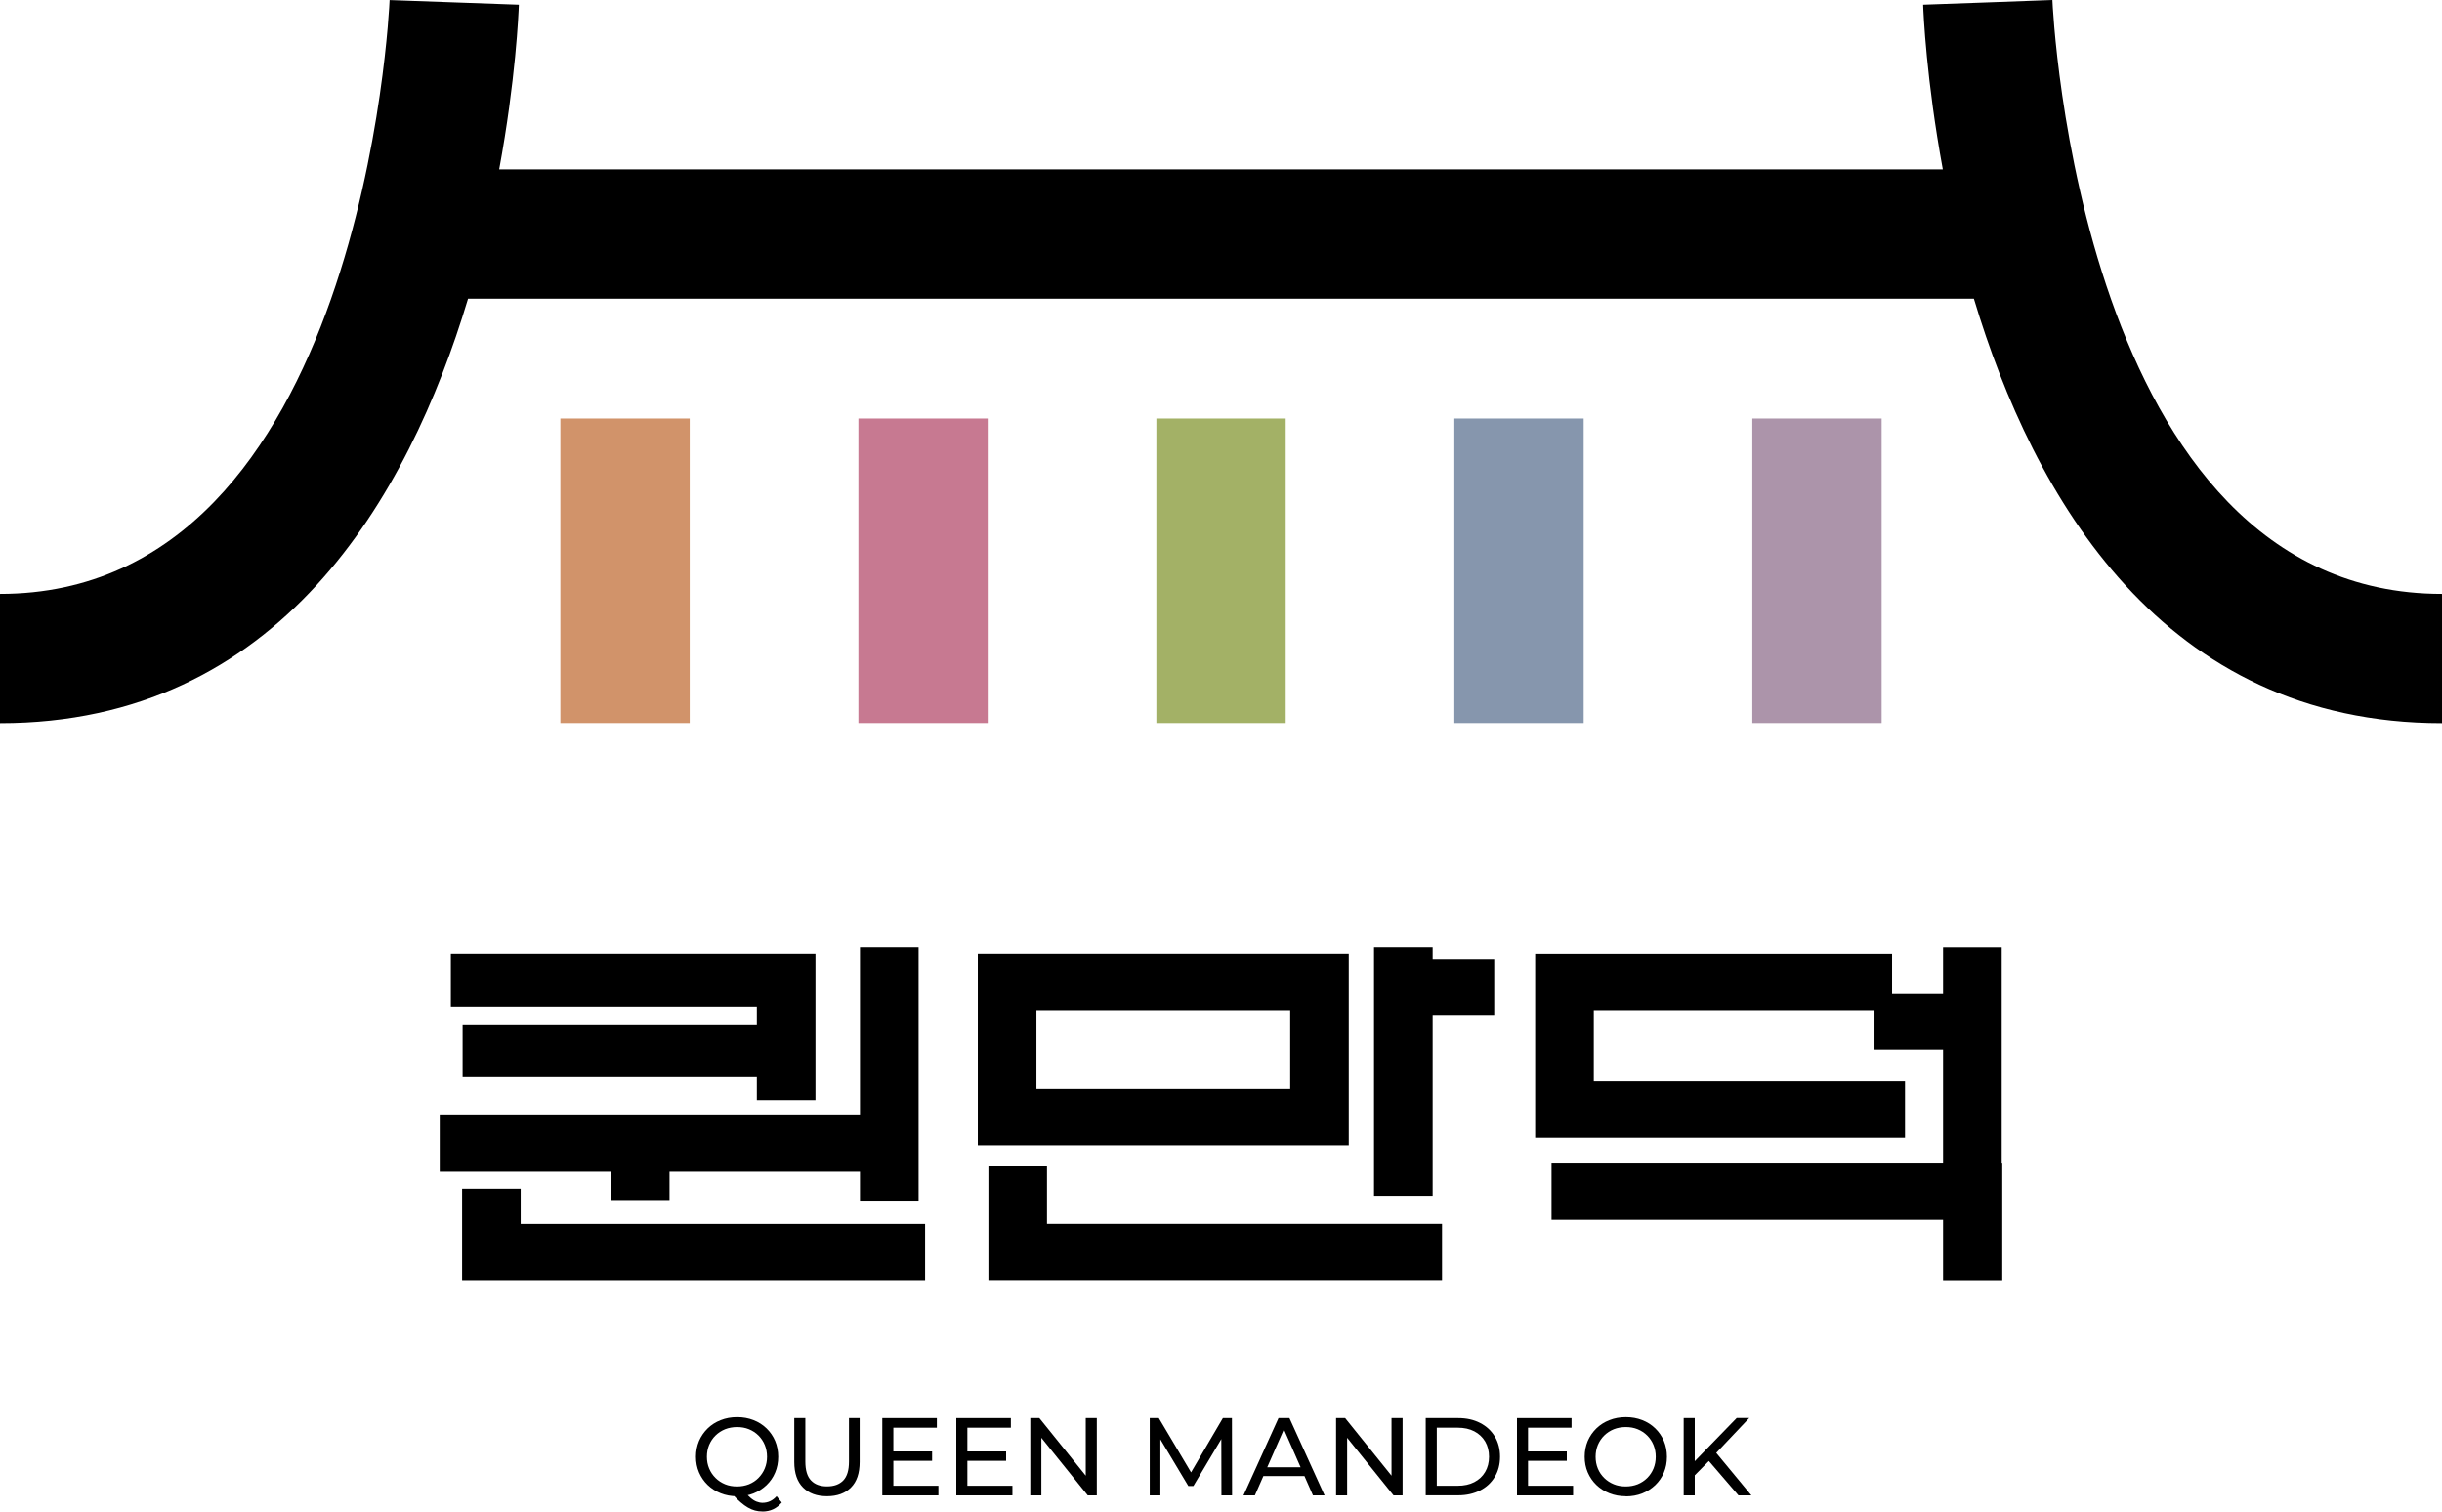
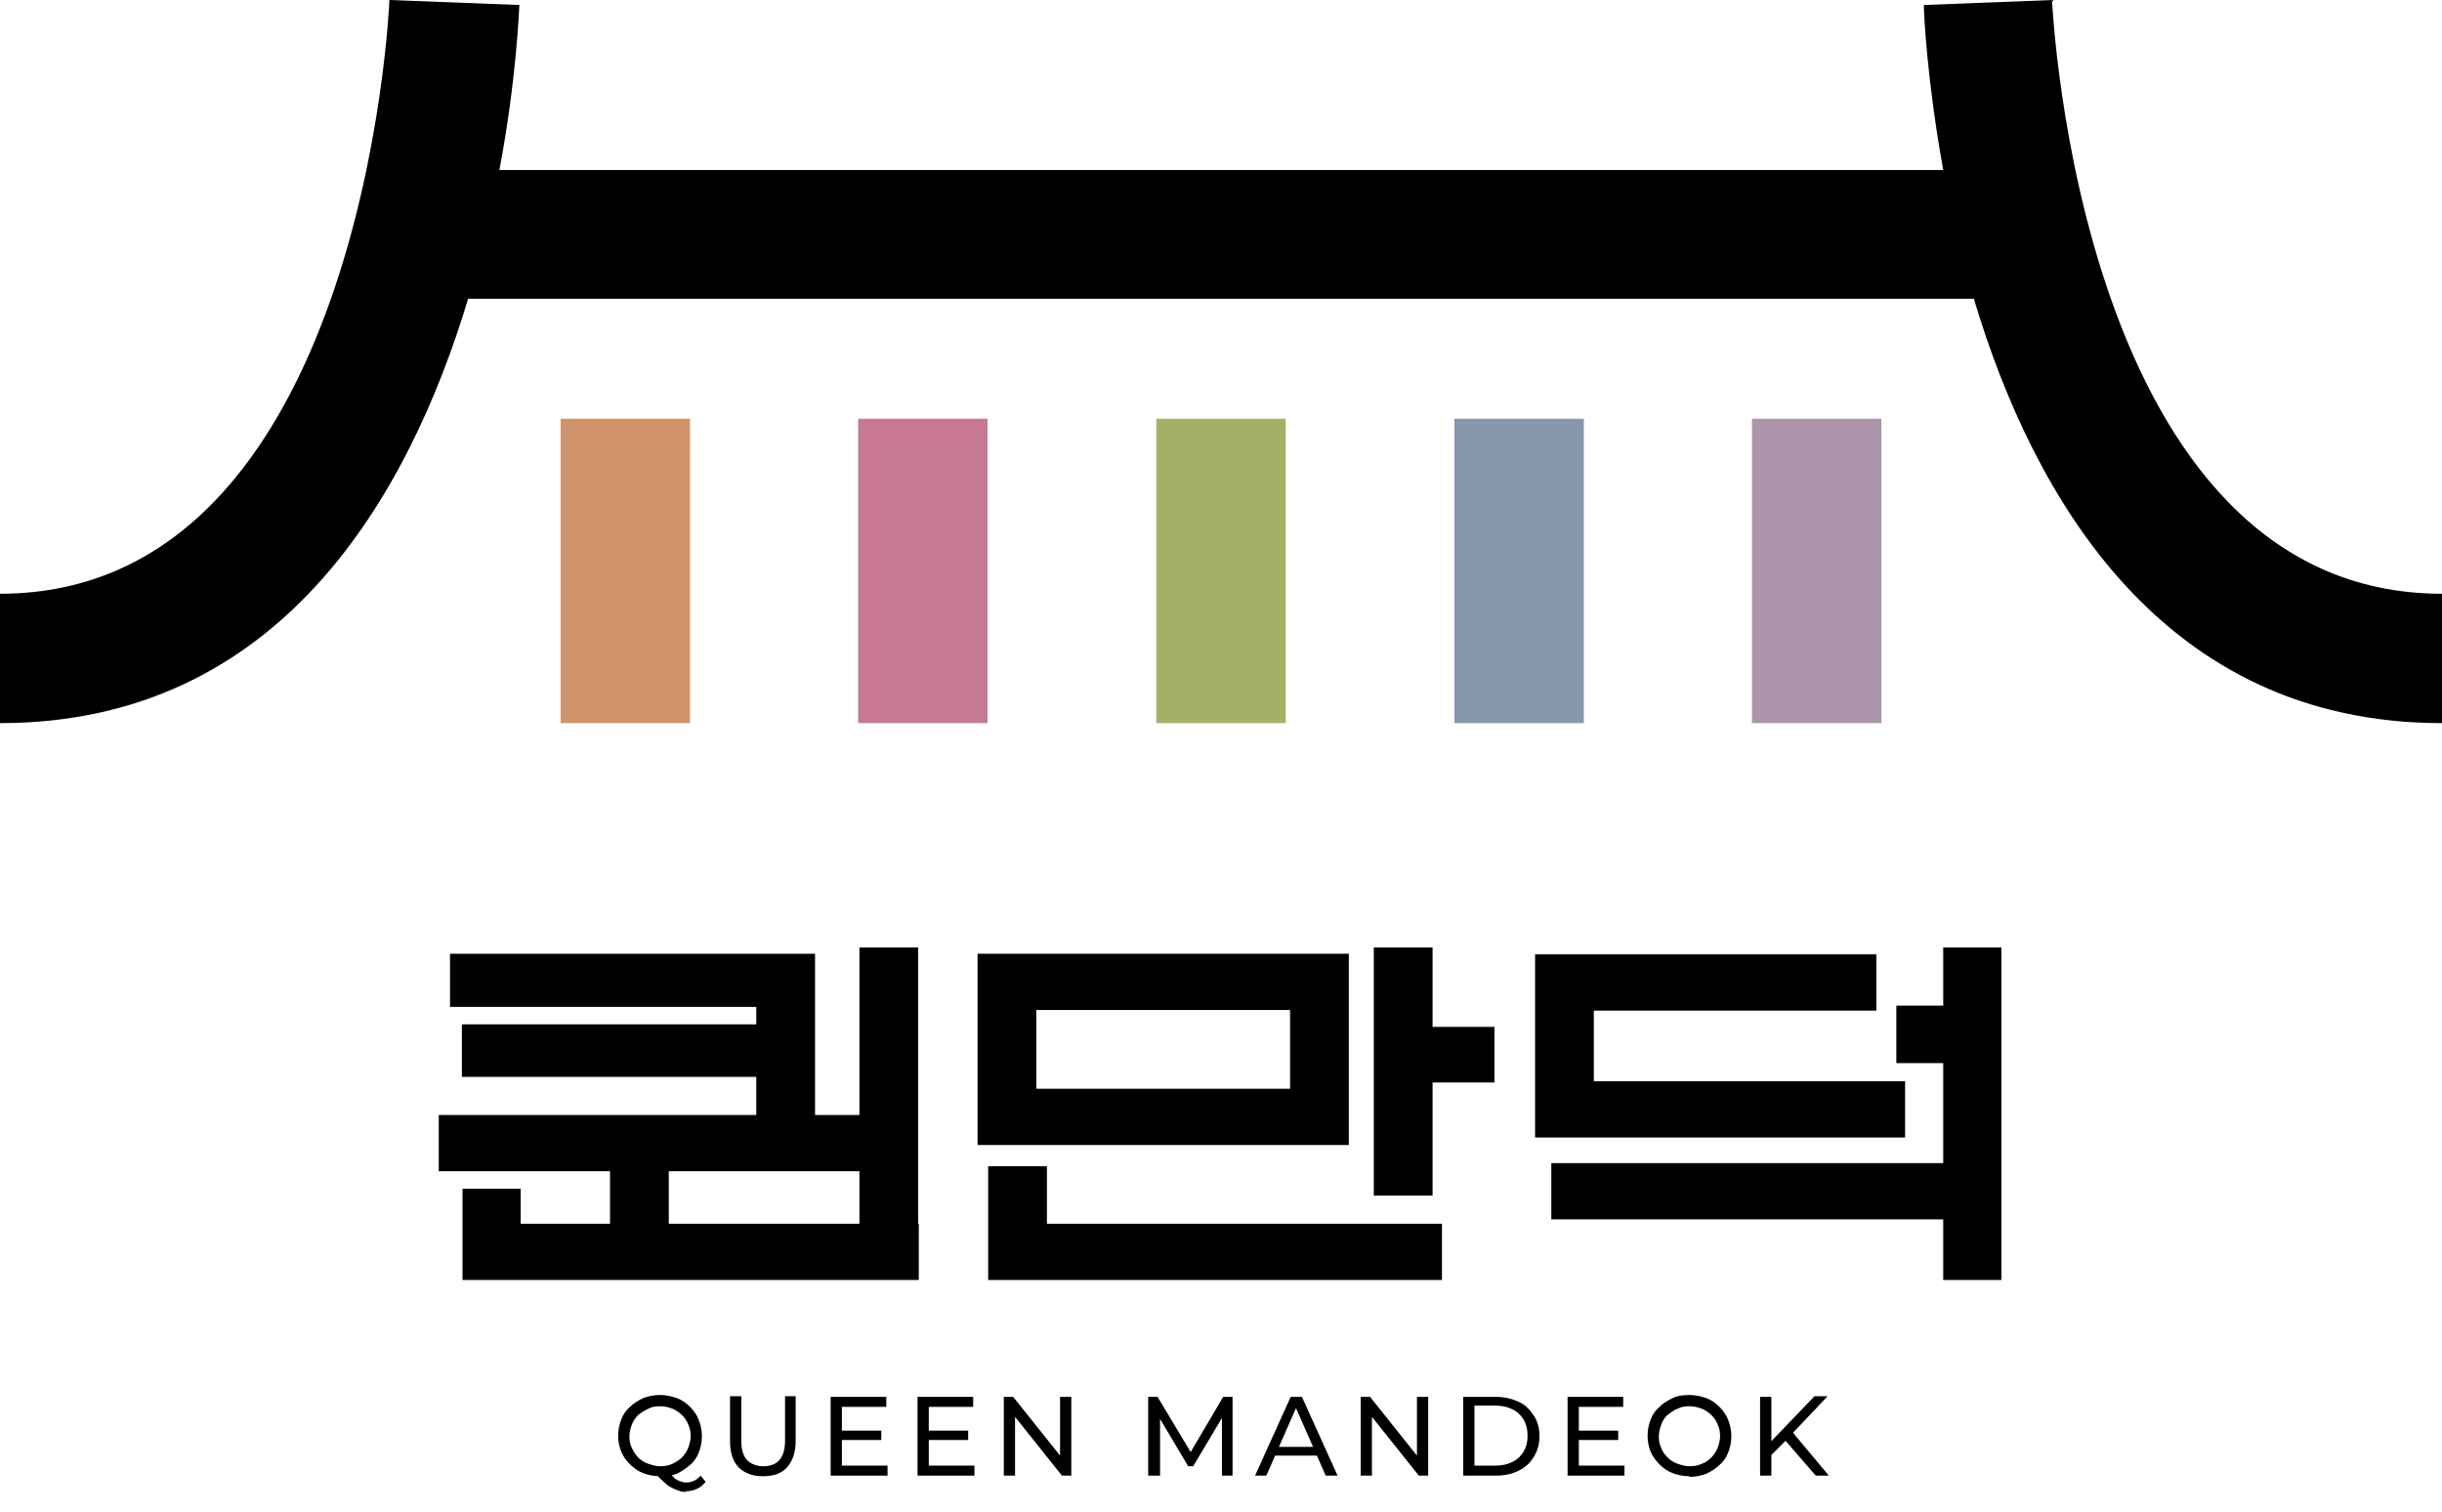
- <svg xmlns="http://www.w3.org/2000/svg" id="_레이어_2" data-name="레이어 2" viewBox="0 0 390.68 241.83">
+ <svg xmlns="http://www.w3.org/2000/svg" id="_레이어_2" version="1.1" viewBox="0 0 390.7 241.8">
  <defs>
    <style>
-       .cls-1 {
+       .st0 {
        fill: #a3b166;
      }

-       .cls-2 {
+       .st1 {
        fill: #8696ad;
      }

-       .cls-3 {
+       .st2 {
        fill: #ac94aa;
      }

-       .cls-4 {
+       .st3 {
        fill: #d1936a;
      }

-       .cls-5 {
+       .st4 {
        fill: #c77991;
      }
    </style>
  </defs>
-   <g id="_레이어_1-2" data-name="레이어 1">
+   <g id="_레이어_1-2">
    <g>
-       <path d="M328.35,0l-10.34.38-10.34.37c.05,1.39.51,12.04,3.15,26.35H79.86c2.65-14.3,3.1-24.96,3.15-26.35l-20.68-.74c-.03.95-4.22,95.01-62.34,95.01v20.69c44.67,0,65.34-36.14,74.89-67.92h240.91c9.54,31.78,30.21,67.92,74.89,67.92v-20.69c-58.12,0-62.3-94.06-62.33-95.01Z" />
+       <path d="M328.4,0l-10.3.4-10.3.4c0,1.4.5,12,3.1,26.4H79.9c2.7-14.3,3.1-25,3.2-26.4L62.3,0c0,.9-4.2,95-62.3,95v20.7c44.7,0,65.3-36.1,74.9-67.9h240.9c9.5,31.8,30.2,67.9,74.9,67.9v-20.7C332.6,95,328.4,1,328.3,0h0Z" />
      <g>
-         <rect class="cls-4" x="89.65" y="66.96" width="20.69" height="48.73" />
-         <rect class="cls-5" x="137.33" y="66.96" width="20.69" height="48.73" />
-         <rect class="cls-1" x="185" y="66.96" width="20.69" height="48.73" />
-         <rect class="cls-2" x="232.67" y="66.96" width="20.69" height="48.73" />
-         <rect class="cls-3" x="280.34" y="66.96" width="20.69" height="48.73" />
+         <rect class="st3" x="89.7" y="67" width="20.7" height="48.7" />
+         <rect class="st4" x="137.3" y="67" width="20.7" height="48.7" />
+         <rect class="st0" x="185" y="67" width="20.7" height="48.7" />
+         <rect class="st1" x="232.7" y="67" width="20.7" height="48.7" />
+         <rect class="st2" x="280.3" y="67" width="20.7" height="48.7" />
      </g>
      <g>
-         <path d="M70.35,178.44h67.23v-26.82h9.38v40.6h-9.38v-4.78h-30.47v4.69h-9.38v-4.69h-27.38v-9ZM72.14,152.65h58.32v23.35h-9.38v-3.66h-47.07v-8.44h47.07v-2.81h-48.95v-8.44ZM73.92,190.16h9.38v5.63h64.7v9h-74.07v-14.63Z" />
-         <path d="M156.43,152.65h59.35v30.57h-59.35v-30.57ZM158.12,186.59h9.38v9.19h63.2v9h-72.57v-18.19ZM206.41,174.22v-12.56h-40.6v12.56h40.6ZM219.82,151.62h9.38v1.88h9.85v8.91h-9.85v28.88h-9.38v-39.66Z" />
-         <path d="M310.86,195.13h-62.64v-9h62.64v-18.19h-10.97v-6.28h-44.91v11.35h49.79v9h-59.17v-29.35h57.1v6.38h8.16v-7.41h9.38v34.51h.09v18.66h-9.47v-9.66Z" />
+         <path d="M70.3,178.4h67.2v-26.8h9.4v45.2h-9.4v-9.4h-30.5v9.3h-9.4v-9.3h-27.4s0-9,0-9ZM72.1,152.6h58.3v26.7h-9.4v-7h-47.1v-8.4h47.1v-2.8h-49v-8.4h0ZM73.9,190.2h9.4v5.6h63.7v9h-73v-14.6h0Z" />
+         <path d="M156.4,152.6h59.4v30.6h-59.4v-30.6ZM158.1,186.6h9.4v9.2h63.2v9h-72.6v-18.2h0ZM206.4,174.2v-12.6h-40.6v12.6h40.6ZM219.8,151.6h9.4v12.7h9.9v8.9h-9.9v18.1h-9.4v-39.7h0Z" />
+         <g>
+           <polygon points="245.6 152.7 245.6 182 304.8 182 304.8 173 255 173 255 161.7 300.2 161.7 300.2 152.7 245.6 152.7" />
+           <polygon points="320.2 186.1 320.2 151.6 310.9 151.6 310.9 159 310.9 167.9 310.9 169.1 310.9 186.1 248.2 186.1 248.2 195.1 310.9 195.1 310.9 195.1 310.9 204.8 320.2 204.8 320.2 186.1 320.2 186.1" />
+         </g>
+         <rect x="303.4" y="160.9" width="10.2" height="9.2" />
      </g>
      <g>
-         <path d="M117.92,239.39c-.94,0-1.82-.16-2.62-.48-.81-.32-1.5-.76-2.09-1.33-.59-.57-1.05-1.24-1.38-2.01-.33-.77-.49-1.6-.49-2.51s.17-1.74.49-2.51c.33-.77.79-1.43,1.38-2.01.59-.57,1.28-1.02,2.09-1.33.8-.32,1.68-.48,2.63-.48s1.81.16,2.61.47c.8.31,1.49.75,2.09,1.33.59.57,1.05,1.24,1.38,2.01.32.77.49,1.61.49,2.53s-.16,1.76-.49,2.53c-.32.77-.78,1.43-1.38,2.01-.6.57-1.29,1.01-2.09,1.33-.79.31-1.66.47-2.61.47ZM117.92,237.82c.68,0,1.32-.12,1.9-.35.58-.24,1.09-.57,1.52-1.01.43-.44.77-.94,1.01-1.52.24-.58.36-1.2.36-1.87s-.12-1.31-.36-1.89c-.24-.58-.58-1.08-1.01-1.51s-.94-.76-1.52-1c-.58-.24-1.22-.35-1.9-.35s-1.33.12-1.92.35c-.58.24-1.09.57-1.53,1-.44.43-.77.93-1.02,1.51-.24.58-.36,1.21-.36,1.89s.12,1.3.36,1.87c.24.58.58,1.08,1.02,1.52.44.44.95.77,1.53,1.01.58.24,1.22.35,1.92.35ZM121.96,241.83c-.41,0-.81-.05-1.18-.15s-.75-.26-1.13-.48c-.38-.22-.77-.5-1.17-.85-.4-.35-.84-.77-1.31-1.28l1.89-.49c.35.44.69.79,1.02,1.07.32.28.65.48.96.6.32.12.63.19.94.19.88,0,1.64-.35,2.26-1.06l.83,1.01c-.8.97-1.84,1.45-3.11,1.45Z" />
-         <path d="M132.3,239.39c-1.63,0-2.9-.47-3.83-1.4-.93-.93-1.4-2.29-1.4-4.08v-7.03h1.77v6.96c0,1.38.3,2.39.91,3.02.61.64,1.46.95,2.57.95s1.98-.32,2.59-.95c.61-.64.91-1.64.91-3.02v-6.96h1.71v7.03c0,1.79-.46,3.15-1.39,4.08-.93.93-2.21,1.4-3.84,1.4Z" />
-         <path d="M141.15,239.25v-12.37h8.73v1.54h-6.96v9.29h7.21v1.54h-8.98ZM142.76,233.72v-1.5h6.36v1.5h-6.36Z" />
-         <path d="M152.99,239.25v-12.37h8.73v1.54h-6.96v9.29h7.21v1.54h-8.98ZM154.6,233.72v-1.5h6.36v1.5h-6.36Z" />
-         <path d="M164.83,239.25v-12.37h1.45l8.18,10.16h-.76v-10.16h1.77v12.37h-1.45l-8.18-10.16h.76v10.16h-1.77Z" />
-         <path d="M183.94,239.25v-12.37h1.45l5.55,9.35h-.78l5.48-9.35h1.45l.02,12.37h-1.7l-.02-9.7h.41l-4.88,8.2h-.81l-4.91-8.2h.44v9.7h-1.7Z" />
-         <path d="M198.94,239.25l5.6-12.37h1.75l5.62,12.37h-1.86l-5-11.38h.71l-5,11.38h-1.82ZM201.32,236.16l.48-1.41h6.96l.51,1.41h-7.95Z" />
-         <path d="M213.75,239.25v-12.37h1.45l8.18,10.16h-.76v-10.16h1.77v12.37h-1.45l-8.18-10.16h.76v10.16h-1.77Z" />
-         <path d="M228.09,239.25v-12.37h5.21c1.32,0,2.48.26,3.49.78,1.01.52,1.79,1.24,2.35,2.17.56.93.84,2.01.84,3.23s-.28,2.3-.84,3.23-1.34,1.66-2.35,2.17-2.17.78-3.49.78h-5.21ZM229.86,237.71h3.34c1.02,0,1.91-.19,2.66-.58.75-.39,1.33-.93,1.74-1.63.41-.7.62-1.51.62-2.43s-.21-1.74-.62-2.44c-.41-.69-.99-1.24-1.74-1.63-.75-.39-1.63-.58-2.66-.58h-3.34v9.29Z" />
-         <path d="M242.69,239.25v-12.37h8.73v1.54h-6.96v9.29h7.21v1.54h-8.98ZM244.3,233.72v-1.5h6.36v1.5h-6.36Z" />
-         <path d="M260.1,239.39c-.94,0-1.82-.16-2.62-.48-.81-.32-1.5-.76-2.09-1.33-.59-.57-1.05-1.24-1.38-2.01-.33-.77-.49-1.6-.49-2.51s.17-1.74.49-2.51c.33-.77.79-1.43,1.38-2.01.59-.57,1.28-1.02,2.09-1.33.8-.32,1.68-.48,2.63-.48s1.81.16,2.61.47c.8.31,1.49.75,2.09,1.33.59.57,1.05,1.24,1.38,2.01.32.77.49,1.61.49,2.53s-.16,1.76-.49,2.53c-.32.77-.78,1.43-1.38,2.01-.6.57-1.29,1.01-2.09,1.33-.79.31-1.66.47-2.61.47ZM260.1,237.82c.68,0,1.32-.12,1.9-.35.58-.24,1.09-.57,1.52-1,.43-.43.77-.93,1.01-1.51.24-.58.36-1.21.36-1.89s-.12-1.31-.36-1.89c-.24-.58-.58-1.08-1.01-1.51s-.94-.76-1.52-1c-.58-.24-1.22-.35-1.9-.35s-1.33.12-1.92.35c-.58.24-1.09.57-1.53,1-.44.43-.77.93-1.02,1.51-.24.58-.36,1.21-.36,1.89s.12,1.31.36,1.89c.24.58.58,1.08,1.02,1.51.44.43.95.76,1.53,1,.58.24,1.22.35,1.92.35Z" />
-         <path d="M269.36,239.25v-12.37h1.77v12.37h-1.77ZM270.91,236.26l-.09-2.16,7.02-7.23h2.01l-5.42,5.73-.99,1.1-2.53,2.56ZM278.12,239.25l-5.07-5.9,1.18-1.31,5.96,7.21h-2.07Z" />
+         <path d="M105.6,236.2c-1,0-1.9-.2-2.7-.5s-1.5-.8-2.1-1.4c-.6-.6-1.1-1.3-1.4-2-.3-.8-.5-1.6-.5-2.6s.2-1.8.5-2.6c.3-.8.8-1.5,1.4-2,.6-.6,1.3-1,2.1-1.4.8-.3,1.7-.5,2.7-.5s1.8.2,2.7.5c.8.3,1.5.8,2.1,1.4s1.1,1.3,1.4,2.1.5,1.6.5,2.6-.2,1.8-.5,2.6-.8,1.5-1.4,2-1.3,1-2.1,1.4c-.8.3-1.7.5-2.7.5ZM105.6,234.6c.7,0,1.4-.1,2-.4s1.1-.6,1.5-1c.4-.4.8-1,1-1.5.2-.6.4-1.2.4-1.9s-.1-1.3-.4-1.9c-.2-.6-.6-1.1-1-1.5-.4-.4-1-.8-1.5-1s-1.2-.4-2-.4-1.3.1-1.9.4-1.1.6-1.6,1c-.4.4-.8,1-1,1.5-.2.6-.4,1.2-.4,1.9s.1,1.3.4,1.9.6,1.1,1,1.5c.4.4,1,.8,1.6,1s1.2.4,1.9.4ZM109.8,238.7c-.4,0-.8,0-1.2-.2-.4-.1-.8-.3-1.2-.5-.4-.2-.8-.5-1.2-.9-.4-.4-.9-.8-1.3-1.3l1.9-.5c.4.4.7.8,1,1.1s.7.5,1,.6.6.2,1,.2c.9,0,1.7-.4,2.3-1.1l.8,1c-.8,1-1.9,1.5-3.2,1.5Z" />
+         <path d="M122.1,236.2c-1.7,0-3-.5-3.9-1.4s-1.4-2.3-1.4-4.2v-7.2h1.8v7.1c0,1.4.3,2.4.9,3.1.6.6,1.5,1,2.6,1s2-.3,2.6-1,.9-1.7.9-3.1v-7.1h1.7v7.2c0,1.8-.5,3.2-1.4,4.2s-2.2,1.4-3.9,1.4Z" />
+         <path d="M134.7,234.5h7.3v1.6h-9.1v-12.6h8.9v1.6h-7.1v9.5ZM134.5,228.9h6.5v1.5h-6.5v-1.5Z" />
+         <path d="M148.6,234.5h7.3v1.6h-9.1v-12.6h8.9v1.6h-7.1v9.5ZM148.4,228.9h6.5v1.5h-6.5v-1.5Z" />
+         <path d="M160.6,236.1v-12.6h1.5l8.3,10.4h-.8v-10.4h1.8v12.6h-1.5l-8.3-10.4h.8v10.4h-1.8Z" />
+         <path d="M183.7,236.1v-12.6h1.5l5.7,9.5h-.8l5.6-9.5h1.5v12.6s-1.7,0-1.7,0v-9.9s.4,0,.4,0l-5,8.4h-.8l-5-8.4h.5v9.9h-1.7Z" />
+         <path d="M200.8,236.1l5.7-12.6h1.8l5.7,12.6h-1.9l-5.1-11.6h.7l-5.1,11.6h-1.9ZM203.2,232.9l.5-1.4h7.1l.5,1.4h-8.1Z" />
+         <path d="M217.7,236.1v-12.6h1.5l8.3,10.4h-.8v-10.4h1.8v12.6h-1.5l-8.3-10.4h.8v10.4h-1.8Z" />
+         <path d="M234.1,236.1v-12.6h5.3c1.3,0,2.5.3,3.6.8s1.8,1.3,2.4,2.2.9,2,.9,3.3-.3,2.3-.9,3.3-1.4,1.7-2.4,2.2-2.2.8-3.6.8h-5.3ZM235.9,234.5h3.4c1,0,1.9-.2,2.7-.6.8-.4,1.4-1,1.8-1.7.4-.7.6-1.5.6-2.5s-.2-1.8-.6-2.5c-.4-.7-1-1.3-1.8-1.7-.8-.4-1.7-.6-2.7-.6h-3.4v9.5Z" />
+         <path d="M252.6,234.5h7.3v1.6h-9.1v-12.6h8.9v1.6h-7.1v9.5ZM252.4,228.9h6.5v1.5h-6.5v-1.5Z" />
+         <path d="M270.3,236.2c-1,0-1.9-.2-2.7-.5s-1.5-.8-2.1-1.4c-.6-.6-1.1-1.3-1.4-2s-.5-1.6-.5-2.6.2-1.8.5-2.6.8-1.5,1.4-2c.6-.6,1.3-1,2.1-1.4s1.7-.5,2.7-.5,1.8.2,2.7.5c.8.3,1.5.8,2.1,1.4.6.6,1.1,1.3,1.4,2.1s.5,1.6.5,2.6-.2,1.8-.5,2.6-.8,1.5-1.4,2c-.6.6-1.3,1-2.1,1.4-.8.3-1.7.5-2.7.5ZM270.3,234.6c.7,0,1.4-.1,2-.4.6-.2,1.1-.6,1.5-1,.4-.4.8-1,1-1.5.2-.6.4-1.2.4-1.9s-.1-1.3-.4-1.9c-.2-.6-.6-1.1-1-1.5-.4-.4-1-.8-1.5-1-.6-.2-1.2-.4-2-.4s-1.3.1-1.9.4c-.6.2-1.1.6-1.6,1s-.8,1-1,1.5c-.2.6-.4,1.2-.4,1.9s.1,1.3.4,1.9c.2.6.6,1.1,1,1.5s1,.8,1.6,1c.6.2,1.2.4,1.9.4Z" />
+         <path d="M281.6,236.1v-12.6h1.8v12.6h-1.8ZM283.2,233v-2.2c0,0,7.1-7.4,7.1-7.4h2.1l-5.5,5.8-1,1.1-2.6,2.6ZM290.5,236.1l-5.2-6,1.2-1.3,6.1,7.3h-2.1Z" />
      </g>
    </g>
  </g>
</svg>
